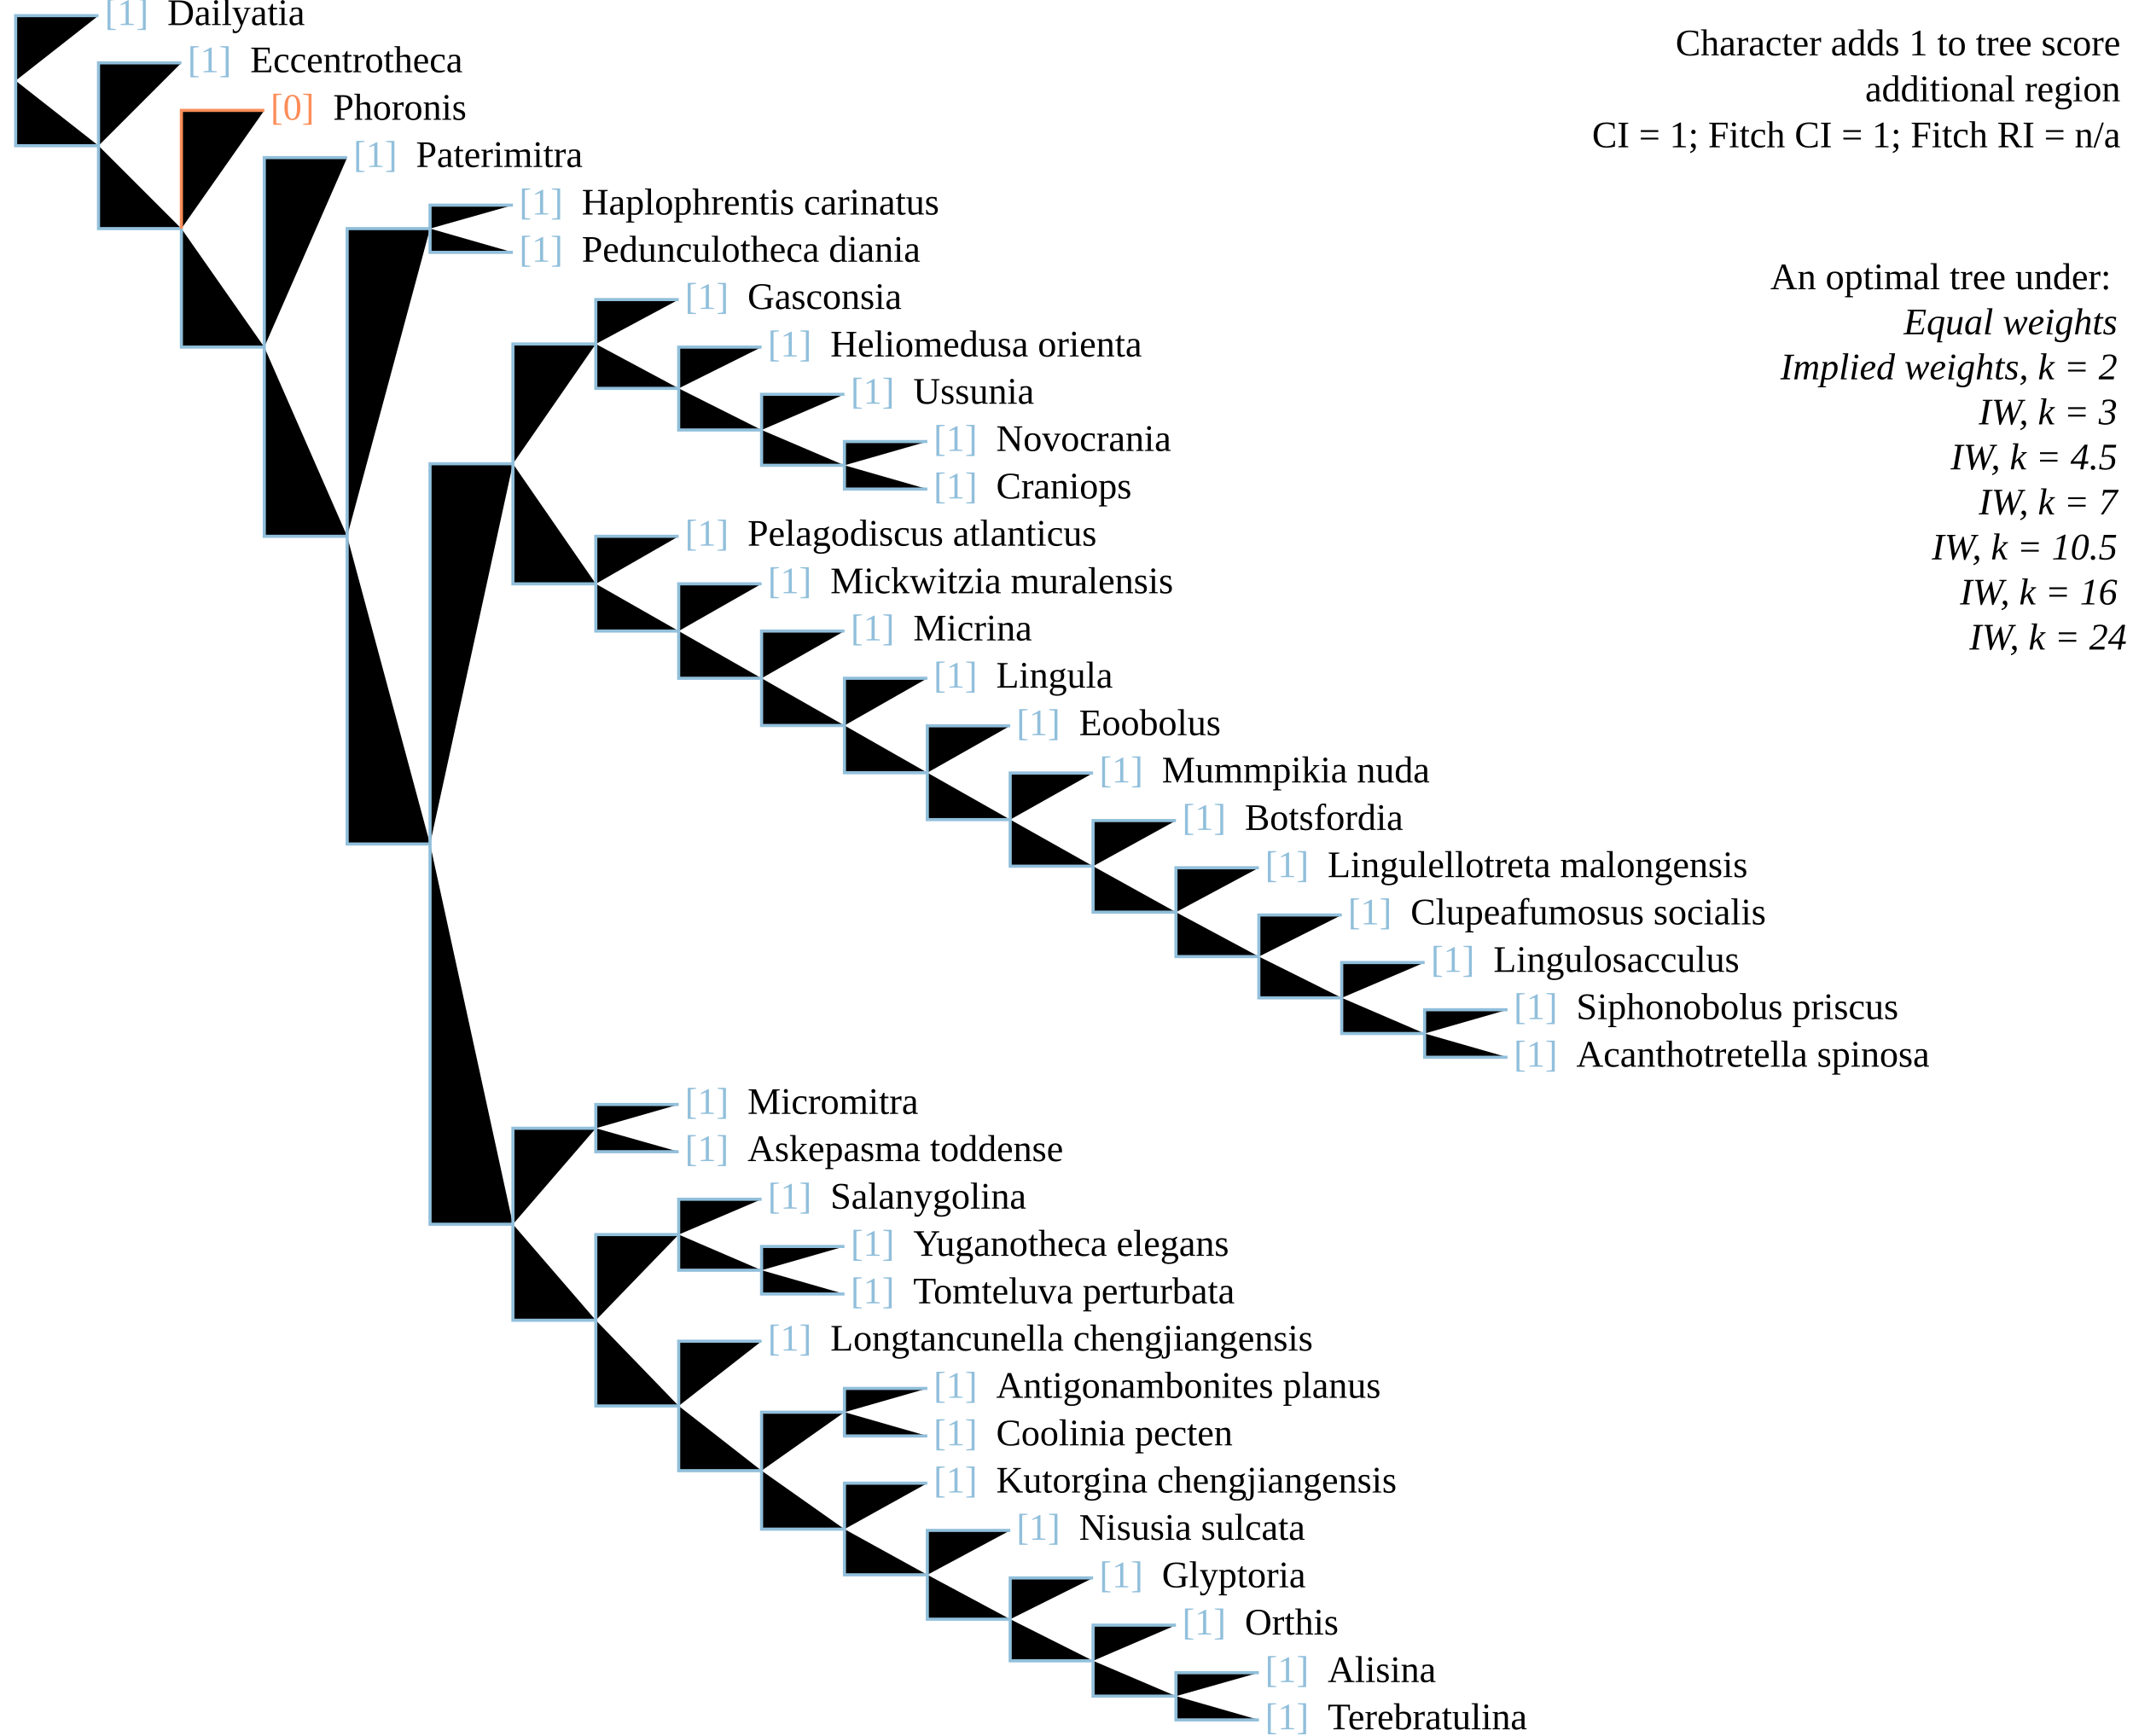
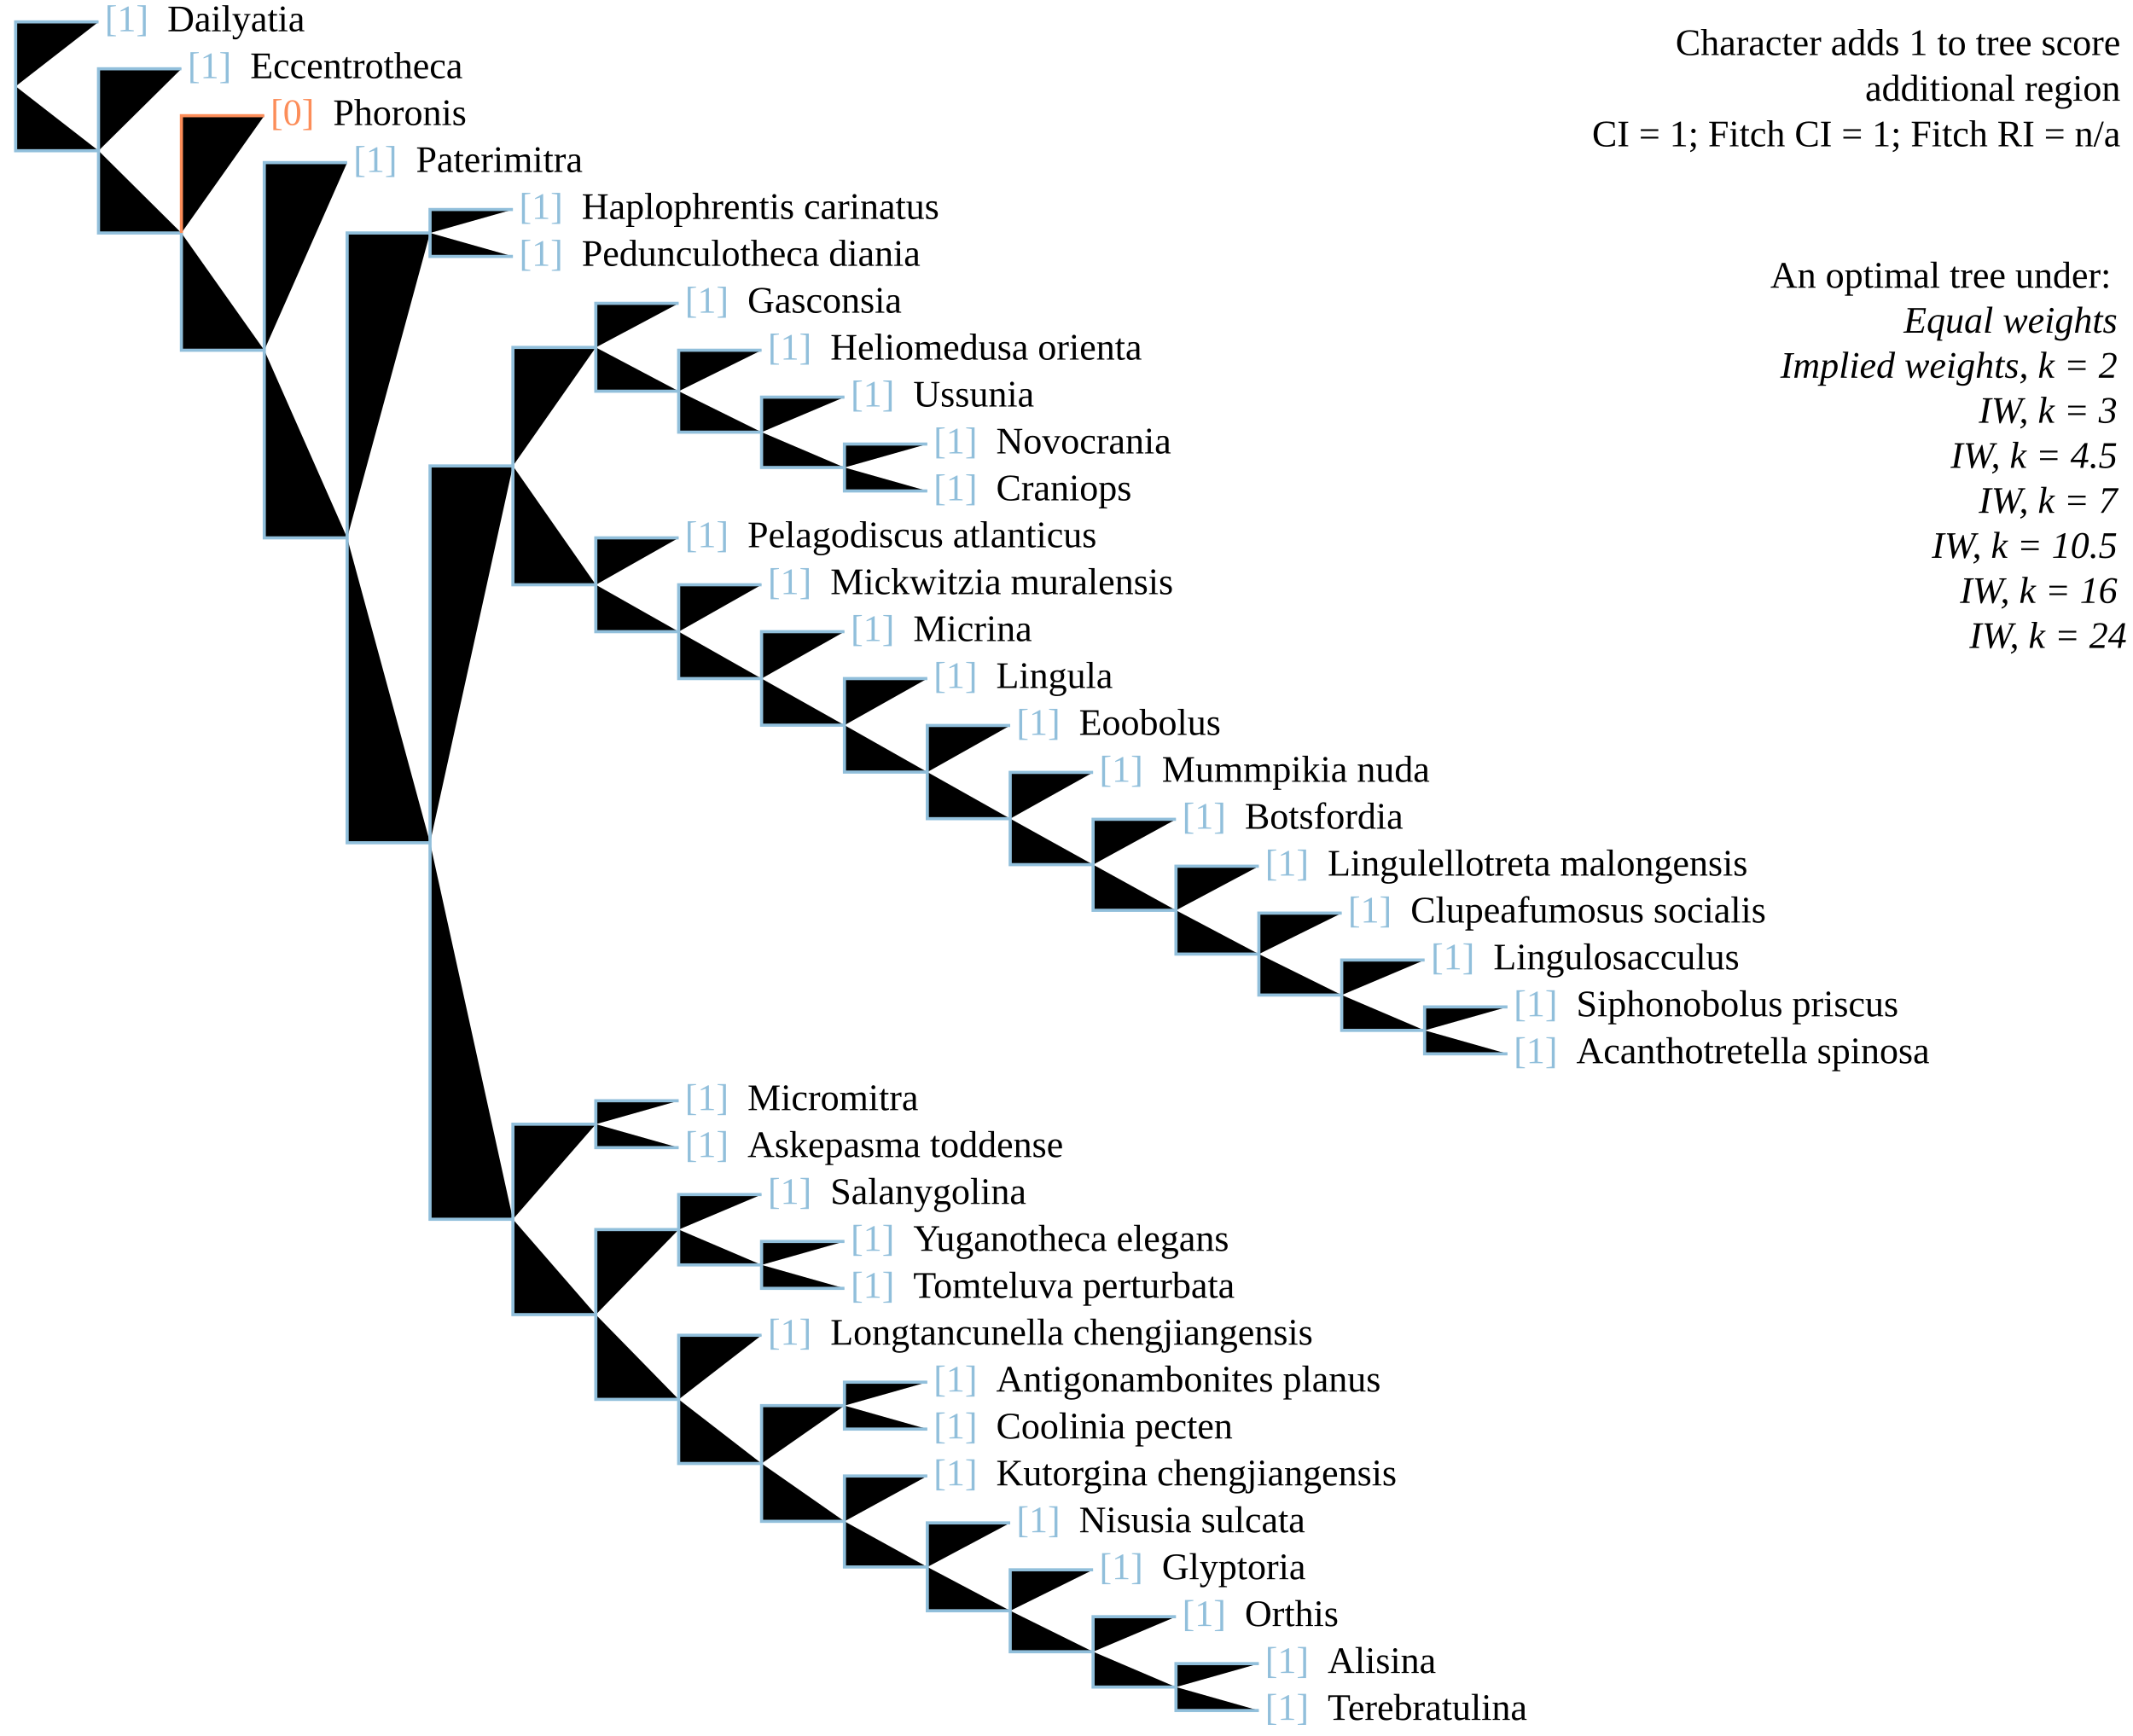
<svg xmlns="http://www.w3.org/2000/svg" version="1.1" width="682" height="555" class="tree" char="1">
-   <text x="678" y="17.7" text-anchor="end" class="stepsLabel">Character adds <tspan class="score">1</tspan> to tree score</text>
-   <text x="678" y="32.4" text-anchor="end" class="stepsLabel">
+   <text x="678" y="17.6" text-anchor="end" class="stepsLabel">Character adds <tspan class="score">1</tspan> to tree score</text>
+   <text x="678" y="32.2" text-anchor="end" class="stepsLabel">
    <tspan class="score" /> additional region</text>
-   <text x="678" y="47.1" text-anchor="end" class="stepsLabel">CI = 1; Fitch CI = 1; Fitch RI = n/a</text>
-   <text x="678" y="76.5" text-anchor="end" class="stepsLabel">
+   <text x="678" y="46.8" text-anchor="end" class="stepsLabel">CI = 1; Fitch CI = 1; Fitch RI = n/a</text>
+   <text x="678" y="76" text-anchor="end" class="stepsLabel">
    <tspan dy="16">An optimal tree under:</tspan>
    <tspan x="680" style="font-style:italic" class="thisAn" dy="1.2em">Equal weights</tspan>
    <tspan x="680" style="font-style:italic" class="notThisAn" dy="1.2em">Implied weights, k = 2</tspan>
    <tspan x="680" style="font-style:italic" class="notThisAn" dy="1.2em">IW, k = 3</tspan>
    <tspan x="680" style="font-style:italic" class="notThisAn" dy="1.2em">IW, k = 4.5</tspan>
    <tspan x="680" style="font-style:italic" class="notThisAn" dy="1.2em">IW, k = 7</tspan>
    <tspan x="680" style="font-style:italic" class="notThisAn" dy="1.2em">IW, k = 10.5</tspan>
    <tspan x="680" style="font-style:italic" class="notThisAn" dy="1.2em">IW, k = 16</tspan>
    <tspan x="680" style="font-style:italic" class="notThisAn" dy="1.2em">IW, k = 24</tspan>
  </text>
-   <text x="33.5" y="8" fill="#91bfdb" class="flag">[1]</text>
-   <text x="53.5" y="8" class="taxonLabel">Dailyatia</text>
-   <text x="60" y="23.1" fill="#91bfdb" class="flag">[1]</text>
-   <text x="80" y="23.1" class="taxonLabel">Eccentrotheca</text>
-   <text x="86.5" y="38.3" fill="#fc8d59" class="flag">[0]</text>
-   <text x="106.5" y="38.3" class="taxonLabel">Phoronis</text>
-   <text x="113" y="53.4" fill="#91bfdb" class="flag">[1]</text>
-   <text x="133" y="53.4" class="taxonLabel">Paterimitra</text>
-   <text x="166" y="83.7" fill="#91bfdb" class="flag">[1]</text>
-   <text x="186" y="83.7" class="taxonLabel">Pedunculotheca diania</text>
-   <text x="166" y="68.6" fill="#91bfdb" class="flag">[1]</text>
-   <text x="186" y="68.6" class="taxonLabel">Haplophrentis carinatus</text>
-   <text x="219" y="98.8" fill="#91bfdb" class="flag">[1]</text>
-   <text x="239" y="98.8" class="taxonLabel">Gasconsia</text>
-   <text x="245.5" y="114" fill="#91bfdb" class="flag">[1]</text>
-   <text x="265.5" y="114" class="taxonLabel">Heliomedusa orienta</text>
-   <text x="272" y="129.1" fill="#91bfdb" class="flag">[1]</text>
-   <text x="292" y="129.1" class="taxonLabel">Ussunia</text>
-   <text x="298.5" y="159.4" fill="#91bfdb" class="flag">[1]</text>
-   <text x="318.5" y="159.4" class="taxonLabel">Craniops</text>
-   <text x="298.5" y="144.2" fill="#91bfdb" class="flag">[1]</text>
-   <text x="318.5" y="144.2" class="taxonLabel">Novocrania</text>
-   <text x="219" y="174.5" fill="#91bfdb" class="flag">[1]</text>
-   <text x="239" y="174.5" class="taxonLabel">Pelagodiscus atlanticus</text>
-   <text x="245.5" y="189.7" fill="#91bfdb" class="flag">[1]</text>
-   <text x="265.5" y="189.7" class="taxonLabel">Mickwitzia muralensis</text>
-   <text x="272" y="204.8" fill="#91bfdb" class="flag">[1]</text>
-   <text x="292" y="204.8" class="taxonLabel">Micrina</text>
-   <text x="298.5" y="219.9" fill="#91bfdb" class="flag">[1]</text>
-   <text x="318.5" y="219.9" class="taxonLabel">Lingula</text>
-   <text x="325" y="235.1" fill="#91bfdb" class="flag">[1]</text>
-   <text x="345" y="235.1" class="taxonLabel">Eoobolus</text>
-   <text x="351.5" y="250.2" fill="#91bfdb" class="flag">[1]</text>
-   <text x="371.5" y="250.2" class="taxonLabel">Mummpikia nuda</text>
-   <text x="378" y="265.4" fill="#91bfdb" class="flag">[1]</text>
-   <text x="398" y="265.4" class="taxonLabel">Botsfordia</text>
-   <text x="457.5" y="310.8" fill="#91bfdb" class="flag">[1]</text>
-   <text x="477.5" y="310.8" class="taxonLabel">Lingulosacculus</text>
-   <text x="404.5" y="280.5" fill="#91bfdb" class="flag">[1]</text>
-   <text x="424.5" y="280.5" class="taxonLabel">Lingulellotreta malongensis</text>
-   <text x="431" y="295.6" fill="#91bfdb" class="flag">[1]</text>
-   <text x="451" y="295.6" class="taxonLabel">Clupeafumosus socialis</text>
-   <text x="484" y="341.1" fill="#91bfdb" class="flag">[1]</text>
-   <text x="504" y="341.1" class="taxonLabel">Acanthotretella spinosa</text>
-   <text x="484" y="325.9" fill="#91bfdb" class="flag">[1]</text>
-   <text x="504" y="325.9" class="taxonLabel">Siphonobolus priscus</text>
-   <text x="219" y="371.3" fill="#91bfdb" class="flag">[1]</text>
-   <text x="239" y="371.3" class="taxonLabel">Askepasma toddense</text>
-   <text x="219" y="356.2" fill="#91bfdb" class="flag">[1]</text>
-   <text x="239" y="356.2" class="taxonLabel">Micromitra</text>
-   <text x="245.5" y="386.5" fill="#91bfdb" class="flag">[1]</text>
-   <text x="265.5" y="386.5" class="taxonLabel">Salanygolina</text>
-   <text x="272" y="416.8" fill="#91bfdb" class="flag">[1]</text>
-   <text x="292" y="416.8" class="taxonLabel">Tomteluva perturbata</text>
-   <text x="272" y="401.6" fill="#91bfdb" class="flag">[1]</text>
-   <text x="292" y="401.6" class="taxonLabel">Yuganotheca elegans</text>
-   <text x="298.5" y="477.3" fill="#91bfdb" class="flag">[1]</text>
-   <text x="318.5" y="477.3" class="taxonLabel">Kutorgina chengjiangensis</text>
-   <text x="325" y="492.4" fill="#91bfdb" class="flag">[1]</text>
-   <text x="345" y="492.4" class="taxonLabel">Nisusia sulcata</text>
-   <text x="351.5" y="507.6" fill="#91bfdb" class="flag">[1]</text>
-   <text x="371.5" y="507.6" class="taxonLabel">Glyptoria</text>
-   <text x="245.5" y="431.9" fill="#91bfdb" class="flag">[1]</text>
-   <text x="265.5" y="431.9" class="taxonLabel">Longtancunella chengjiangensis</text>
-   <text x="404.5" y="537.9" fill="#91bfdb" class="flag">[1]</text>
-   <text x="424.5" y="537.9" class="taxonLabel">Alisina</text>
-   <text x="378" y="522.7" fill="#91bfdb" class="flag">[1]</text>
-   <text x="398" y="522.7" class="taxonLabel">Orthis</text>
-   <text x="404.5" y="553" fill="#91bfdb" class="flag">[1]</text>
-   <text x="424.5" y="553" class="taxonLabel">Terebratulina</text>
-   <text x="298.5" y="462.2" fill="#91bfdb" class="flag">[1]</text>
-   <text x="318.5" y="462.2" class="taxonLabel">Coolinia pecten</text>
-   <text x="298.5" y="447" fill="#91bfdb" class="flag">[1]</text>
-   <text x="318.5" y="447" class="taxonLabel">Antigonambonites planus</text>
-   <path d="M5,25.8V5H31.5M5,25.8V46.6H31.5M31.5,46.6V20.1H58M31.5,46.6V73.1H58M58,73.1V111H84.5M84.5,111V50.4H111M84.5,111V171.5H111M111,171.5V73.1H137.5M137.5,73.1V65.6H164M137.5,73.1V80.7H164M111,171.5V269.9H137.5M137.5,269.9V148.3H164M164,148.3V110H190.5M190.5,110V95.8H217M190.5,110V124.2H217M217,124.2V111H243.5M217,124.2V137.5H243.5M243.5,137.5V126.1H270M243.5,137.5V148.8H270M270,148.8V141.2H296.5M270,148.8V156.4H296.5M164,148.3V186.7H190.5M190.5,186.7V171.5H217M190.5,186.7V201.8H217M217,201.8V186.7H243.5M217,201.8V216.9H243.5M243.5,216.9V201.8H270M243.5,216.9V232H270M270,232V216.9H296.5M270,232V247.1H296.5M296.5,247.1V232.1H323M296.5,247.1V262.1H323M323,262.1V247.2H349.5M323,262.1V277H349.5M349.5,277V262.4H376M349.5,277V291.7H376M376,291.7V277.5H402.5M376,291.7V305.9H402.5M402.5,305.9V292.6H429M402.5,305.9V319.1H429M429,319.1V307.8H455.5M429,319.1V330.5H455.5M455.5,330.5V322.9H482M455.5,330.5V338.1H482M137.5,269.9V391.5H164M164,391.5V360.8H190.5M190.5,360.8V353.2H217M190.5,360.8V368.3H217M164,391.5V422.2H190.5M190.5,422.2V394.8H217M217,394.8V383.5H243.5M217,394.8V406.2H243.5M243.5,406.2V398.6H270M243.5,406.2V413.8H270M190.5,422.2V449.6H217M217,449.6V428.9H243.5M217,449.6V470.3H243.5M243.5,470.3V451.6H270M270,451.6V444H296.5M270,451.6V459.2H296.5M243.5,470.3V489H270M270,489V474.3H296.5M270,489V503.6H296.5M296.5,503.6V489.4H323M296.5,503.6V517.8H323M323,517.8V504.6H349.5M323,517.8V531.1H349.5M349.5,531.1V519.7H376M349.5,531.1V542.4H376M376,542.4V534.9H402.5M376,542.4V550H402.5" stroke="#91bfdb" />
-   <path d="M58,73.1V35.3H84.5" stroke="#fc8d59" />
+   <text x="33.5" y="10" fill="#91bfdb" class="flag">[1]</text>
+   <text x="53.5" y="10" class="taxonLabel">Dailyatia</text>
+   <text x="60" y="25" fill="#91bfdb" class="flag">[1]</text>
+   <text x="80" y="25" class="taxonLabel">Eccentrotheca</text>
+   <text x="86.5" y="40" fill="#fc8d59" class="flag">[0]</text>
+   <text x="106.5" y="40" class="taxonLabel">Phoronis</text>
+   <text x="113" y="55" fill="#91bfdb" class="flag">[1]</text>
+   <text x="133" y="55" class="taxonLabel">Paterimitra</text>
+   <text x="166" y="85" fill="#91bfdb" class="flag">[1]</text>
+   <text x="186" y="85" class="taxonLabel">Pedunculotheca diania</text>
+   <text x="166" y="70" fill="#91bfdb" class="flag">[1]</text>
+   <text x="186" y="70" class="taxonLabel">Haplophrentis carinatus</text>
+   <text x="219" y="100" fill="#91bfdb" class="flag">[1]</text>
+   <text x="239" y="100" class="taxonLabel">Gasconsia</text>
+   <text x="245.5" y="115" fill="#91bfdb" class="flag">[1]</text>
+   <text x="265.5" y="115" class="taxonLabel">Heliomedusa orienta</text>
+   <text x="272" y="130" fill="#91bfdb" class="flag">[1]</text>
+   <text x="292" y="130" class="taxonLabel">Ussunia</text>
+   <text x="298.5" y="160" fill="#91bfdb" class="flag">[1]</text>
+   <text x="318.5" y="160" class="taxonLabel">Craniops</text>
+   <text x="298.5" y="145" fill="#91bfdb" class="flag">[1]</text>
+   <text x="318.5" y="145" class="taxonLabel">Novocrania</text>
+   <text x="219" y="175" fill="#91bfdb" class="flag">[1]</text>
+   <text x="239" y="175" class="taxonLabel">Pelagodiscus atlanticus</text>
+   <text x="245.5" y="190" fill="#91bfdb" class="flag">[1]</text>
+   <text x="265.5" y="190" class="taxonLabel">Mickwitzia muralensis</text>
+   <text x="272" y="205" fill="#91bfdb" class="flag">[1]</text>
+   <text x="292" y="205" class="taxonLabel">Micrina</text>
+   <text x="298.5" y="220" fill="#91bfdb" class="flag">[1]</text>
+   <text x="318.5" y="220" class="taxonLabel">Lingula</text>
+   <text x="325" y="235" fill="#91bfdb" class="flag">[1]</text>
+   <text x="345" y="235" class="taxonLabel">Eoobolus</text>
+   <text x="351.5" y="250" fill="#91bfdb" class="flag">[1]</text>
+   <text x="371.5" y="250" class="taxonLabel">Mummpikia nuda</text>
+   <text x="378" y="265" fill="#91bfdb" class="flag">[1]</text>
+   <text x="398" y="265" class="taxonLabel">Botsfordia</text>
+   <text x="457.5" y="310" fill="#91bfdb" class="flag">[1]</text>
+   <text x="477.5" y="310" class="taxonLabel">Lingulosacculus</text>
+   <text x="404.5" y="280" fill="#91bfdb" class="flag">[1]</text>
+   <text x="424.5" y="280" class="taxonLabel">Lingulellotreta malongensis</text>
+   <text x="431" y="295" fill="#91bfdb" class="flag">[1]</text>
+   <text x="451" y="295" class="taxonLabel">Clupeafumosus socialis</text>
+   <text x="484" y="340" fill="#91bfdb" class="flag">[1]</text>
+   <text x="504" y="340" class="taxonLabel">Acanthotretella spinosa</text>
+   <text x="484" y="325" fill="#91bfdb" class="flag">[1]</text>
+   <text x="504" y="325" class="taxonLabel">Siphonobolus priscus</text>
+   <text x="219" y="370" fill="#91bfdb" class="flag">[1]</text>
+   <text x="239" y="370" class="taxonLabel">Askepasma toddense</text>
+   <text x="219" y="355" fill="#91bfdb" class="flag">[1]</text>
+   <text x="239" y="355" class="taxonLabel">Micromitra</text>
+   <text x="245.5" y="385" fill="#91bfdb" class="flag">[1]</text>
+   <text x="265.5" y="385" class="taxonLabel">Salanygolina</text>
+   <text x="272" y="415" fill="#91bfdb" class="flag">[1]</text>
+   <text x="292" y="415" class="taxonLabel">Tomteluva perturbata</text>
+   <text x="272" y="400" fill="#91bfdb" class="flag">[1]</text>
+   <text x="292" y="400" class="taxonLabel">Yuganotheca elegans</text>
+   <text x="298.5" y="475" fill="#91bfdb" class="flag">[1]</text>
+   <text x="318.5" y="475" class="taxonLabel">Kutorgina chengjiangensis</text>
+   <text x="325" y="490" fill="#91bfdb" class="flag">[1]</text>
+   <text x="345" y="490" class="taxonLabel">Nisusia sulcata</text>
+   <text x="351.5" y="505" fill="#91bfdb" class="flag">[1]</text>
+   <text x="371.5" y="505" class="taxonLabel">Glyptoria</text>
+   <text x="245.5" y="430" fill="#91bfdb" class="flag">[1]</text>
+   <text x="265.5" y="430" class="taxonLabel">Longtancunella chengjiangensis</text>
+   <text x="404.5" y="535" fill="#91bfdb" class="flag">[1]</text>
+   <text x="424.5" y="535" class="taxonLabel">Alisina</text>
+   <text x="378" y="520" fill="#91bfdb" class="flag">[1]</text>
+   <text x="398" y="520" class="taxonLabel">Orthis</text>
+   <text x="404.5" y="550" fill="#91bfdb" class="flag">[1]</text>
+   <text x="424.5" y="550" class="taxonLabel">Terebratulina</text>
+   <text x="298.5" y="460" fill="#91bfdb" class="flag">[1]</text>
+   <text x="318.5" y="460" class="taxonLabel">Coolinia pecten</text>
+   <text x="298.5" y="445" fill="#91bfdb" class="flag">[1]</text>
+   <text x="318.5" y="445" class="taxonLabel">Antigonambonites planus</text>
+   <path d="M5,27.6V7H31.5M5,27.6V48.2H31.5M31.5,48.2V22H58M31.5,48.2V74.5H58M58,74.5V112H84.5M84.5,112V52H111M84.5,112V172H111M111,172V74.5H137.5M137.5,74.5V67H164M137.5,74.5V82H164M111,172V269.5H137.5M137.5,269.5V149H164M164,149V111.1H190.5M190.5,111.1V97H217M190.5,111.1V125.1H217M217,125.1V112H243.5M217,125.1V138.2H243.5M243.5,138.2V127H270M243.5,138.2V149.5H270M270,149.5V142H296.5M270,149.5V157H296.5M164,149V187H190.5M190.5,187V172H217M190.5,187V202H217M217,202V187H243.5M217,202V217H243.5M243.5,217V202H270M243.5,217V231.9H270M270,231.9V217H296.5M270,231.9V246.9H296.5M296.5,246.9V232H323M296.5,246.9V261.8H323M323,261.8V247H349.5M323,261.8V276.5H349.5M349.5,276.5V262H376M349.5,276.5V291.1H376M376,291.1V277H402.5M376,291.1V305.1H402.5M402.5,305.1V292H429M402.5,305.1V318.2H429M429,318.2V307H455.5M429,318.2V329.5H455.5M455.5,329.5V322H482M455.5,329.5V337H482M137.5,269.5V389.9H164M164,389.9V359.5H190.5M190.5,359.5V352H217M190.5,359.5V367H217M164,389.9V420.4H190.5M190.5,420.4V393.2H217M217,393.2V382H243.5M217,393.2V404.5H243.5M243.5,404.5V397H270M243.5,404.5V412H270M190.5,420.4V447.5H217M217,447.5V427H243.5M217,447.5V468H243.5M243.5,468V449.5H270M270,449.5V442H296.5M270,449.5V457H296.5M243.5,468V486.5H270M270,486.5V472H296.5M270,486.5V501.1H296.5M296.5,501.1V487H323M296.5,501.1V515.1H323M323,515.1V502H349.5M323,515.1V528.2H349.5M349.5,528.2V517H376M349.5,528.2V539.5H376M376,539.5V532H402.5M376,539.5V547H402.5" stroke="#91bfdb" />
+   <path d="M58,74.5V37H84.5" stroke="#fc8d59" />
</svg>
